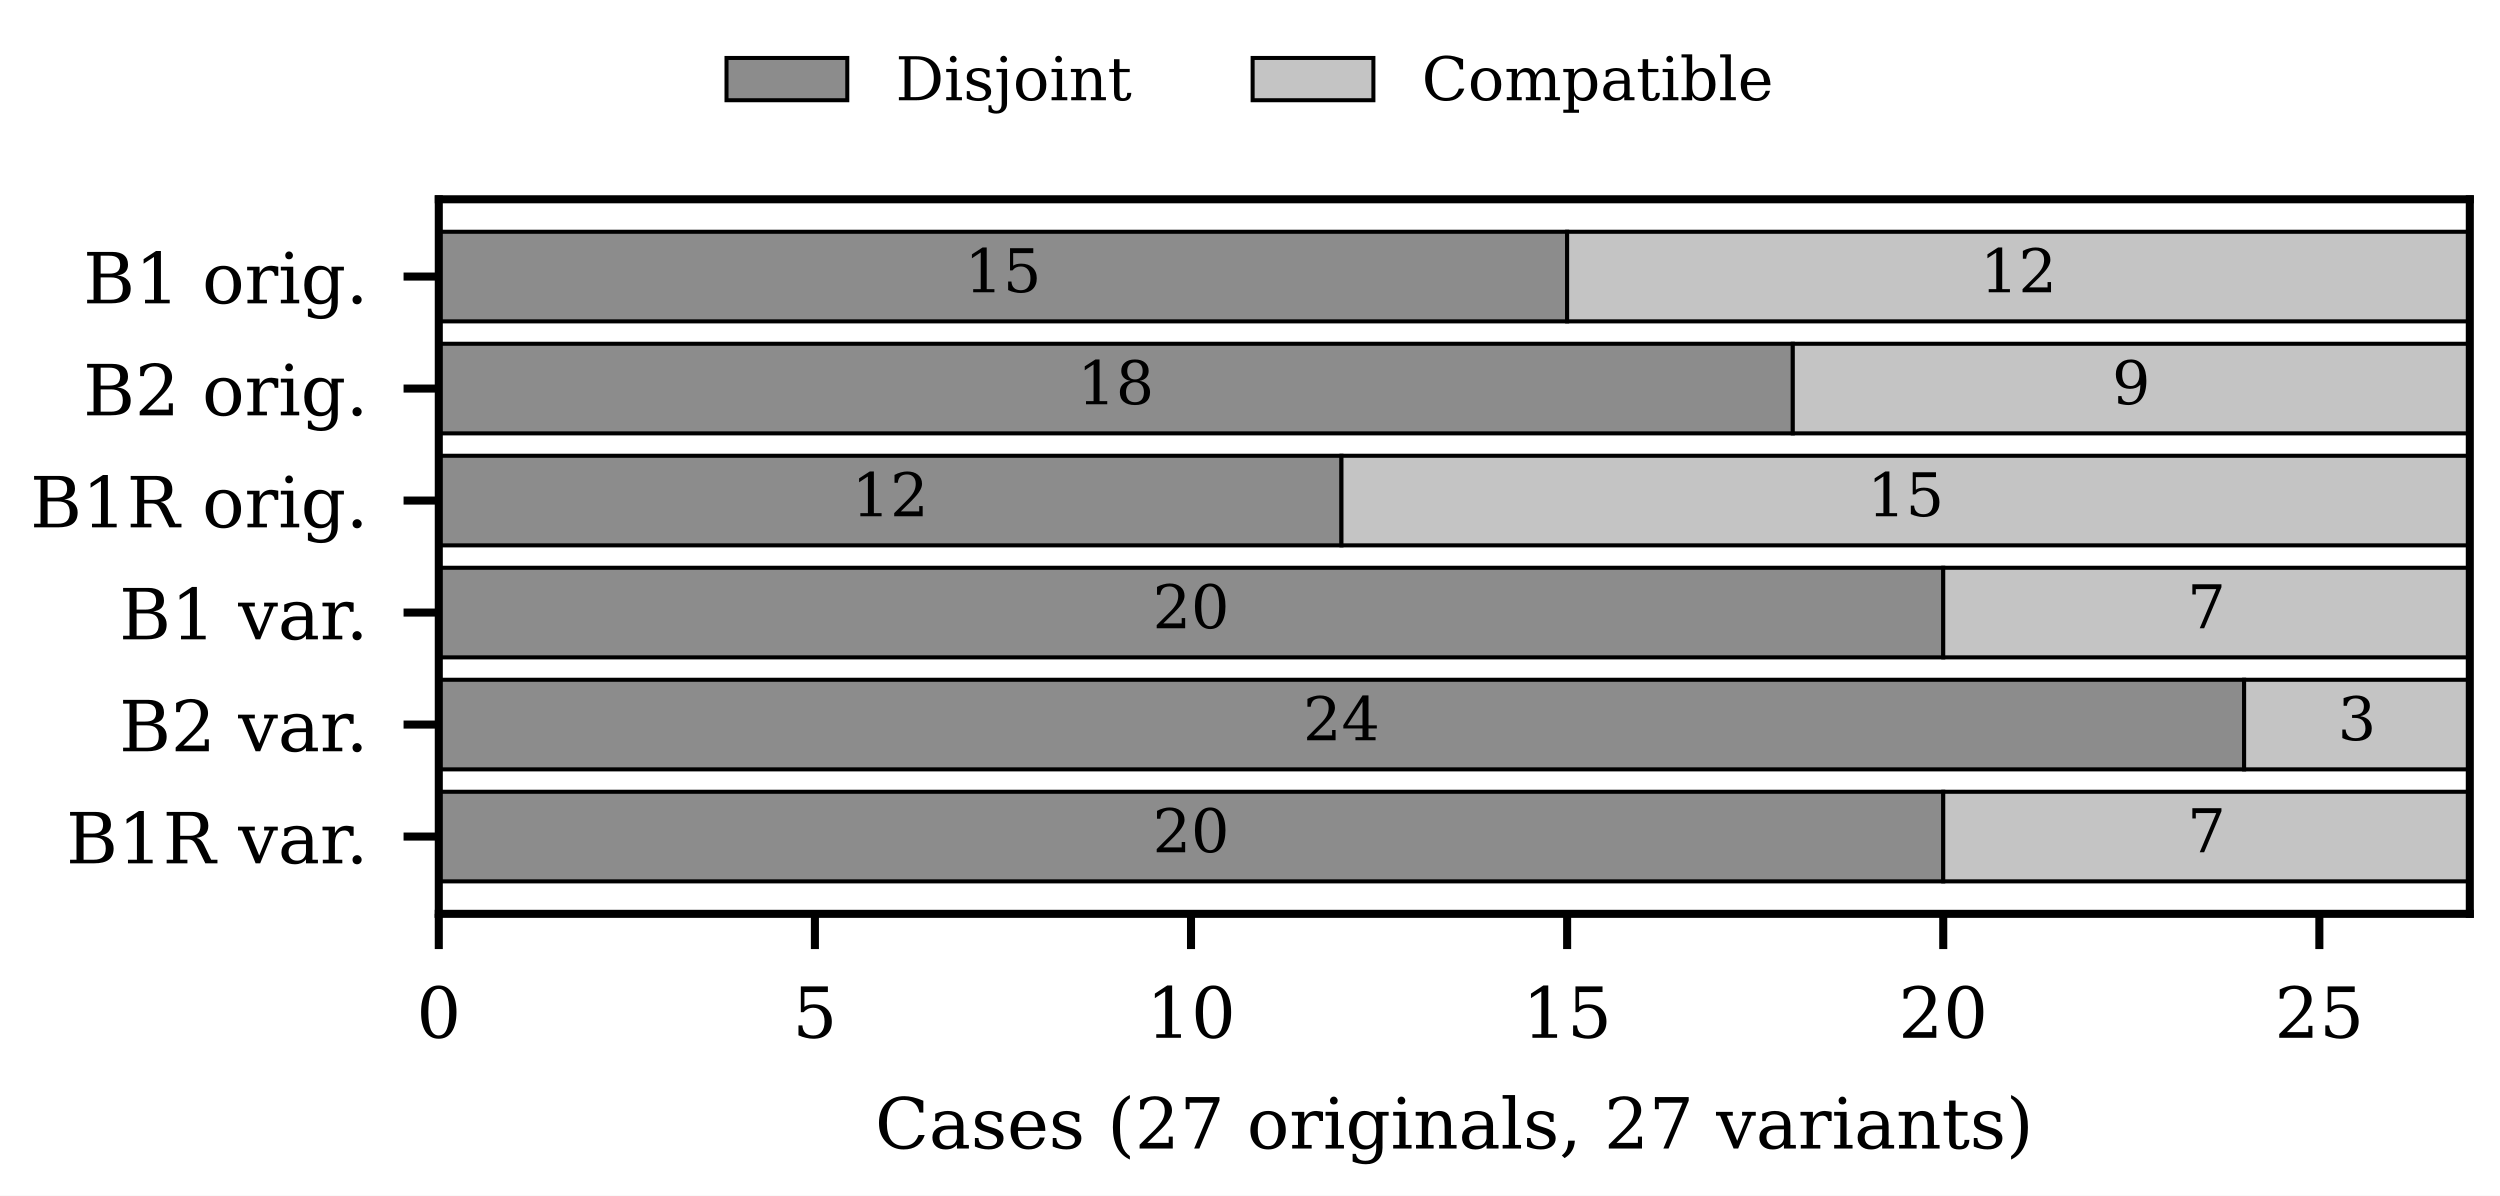
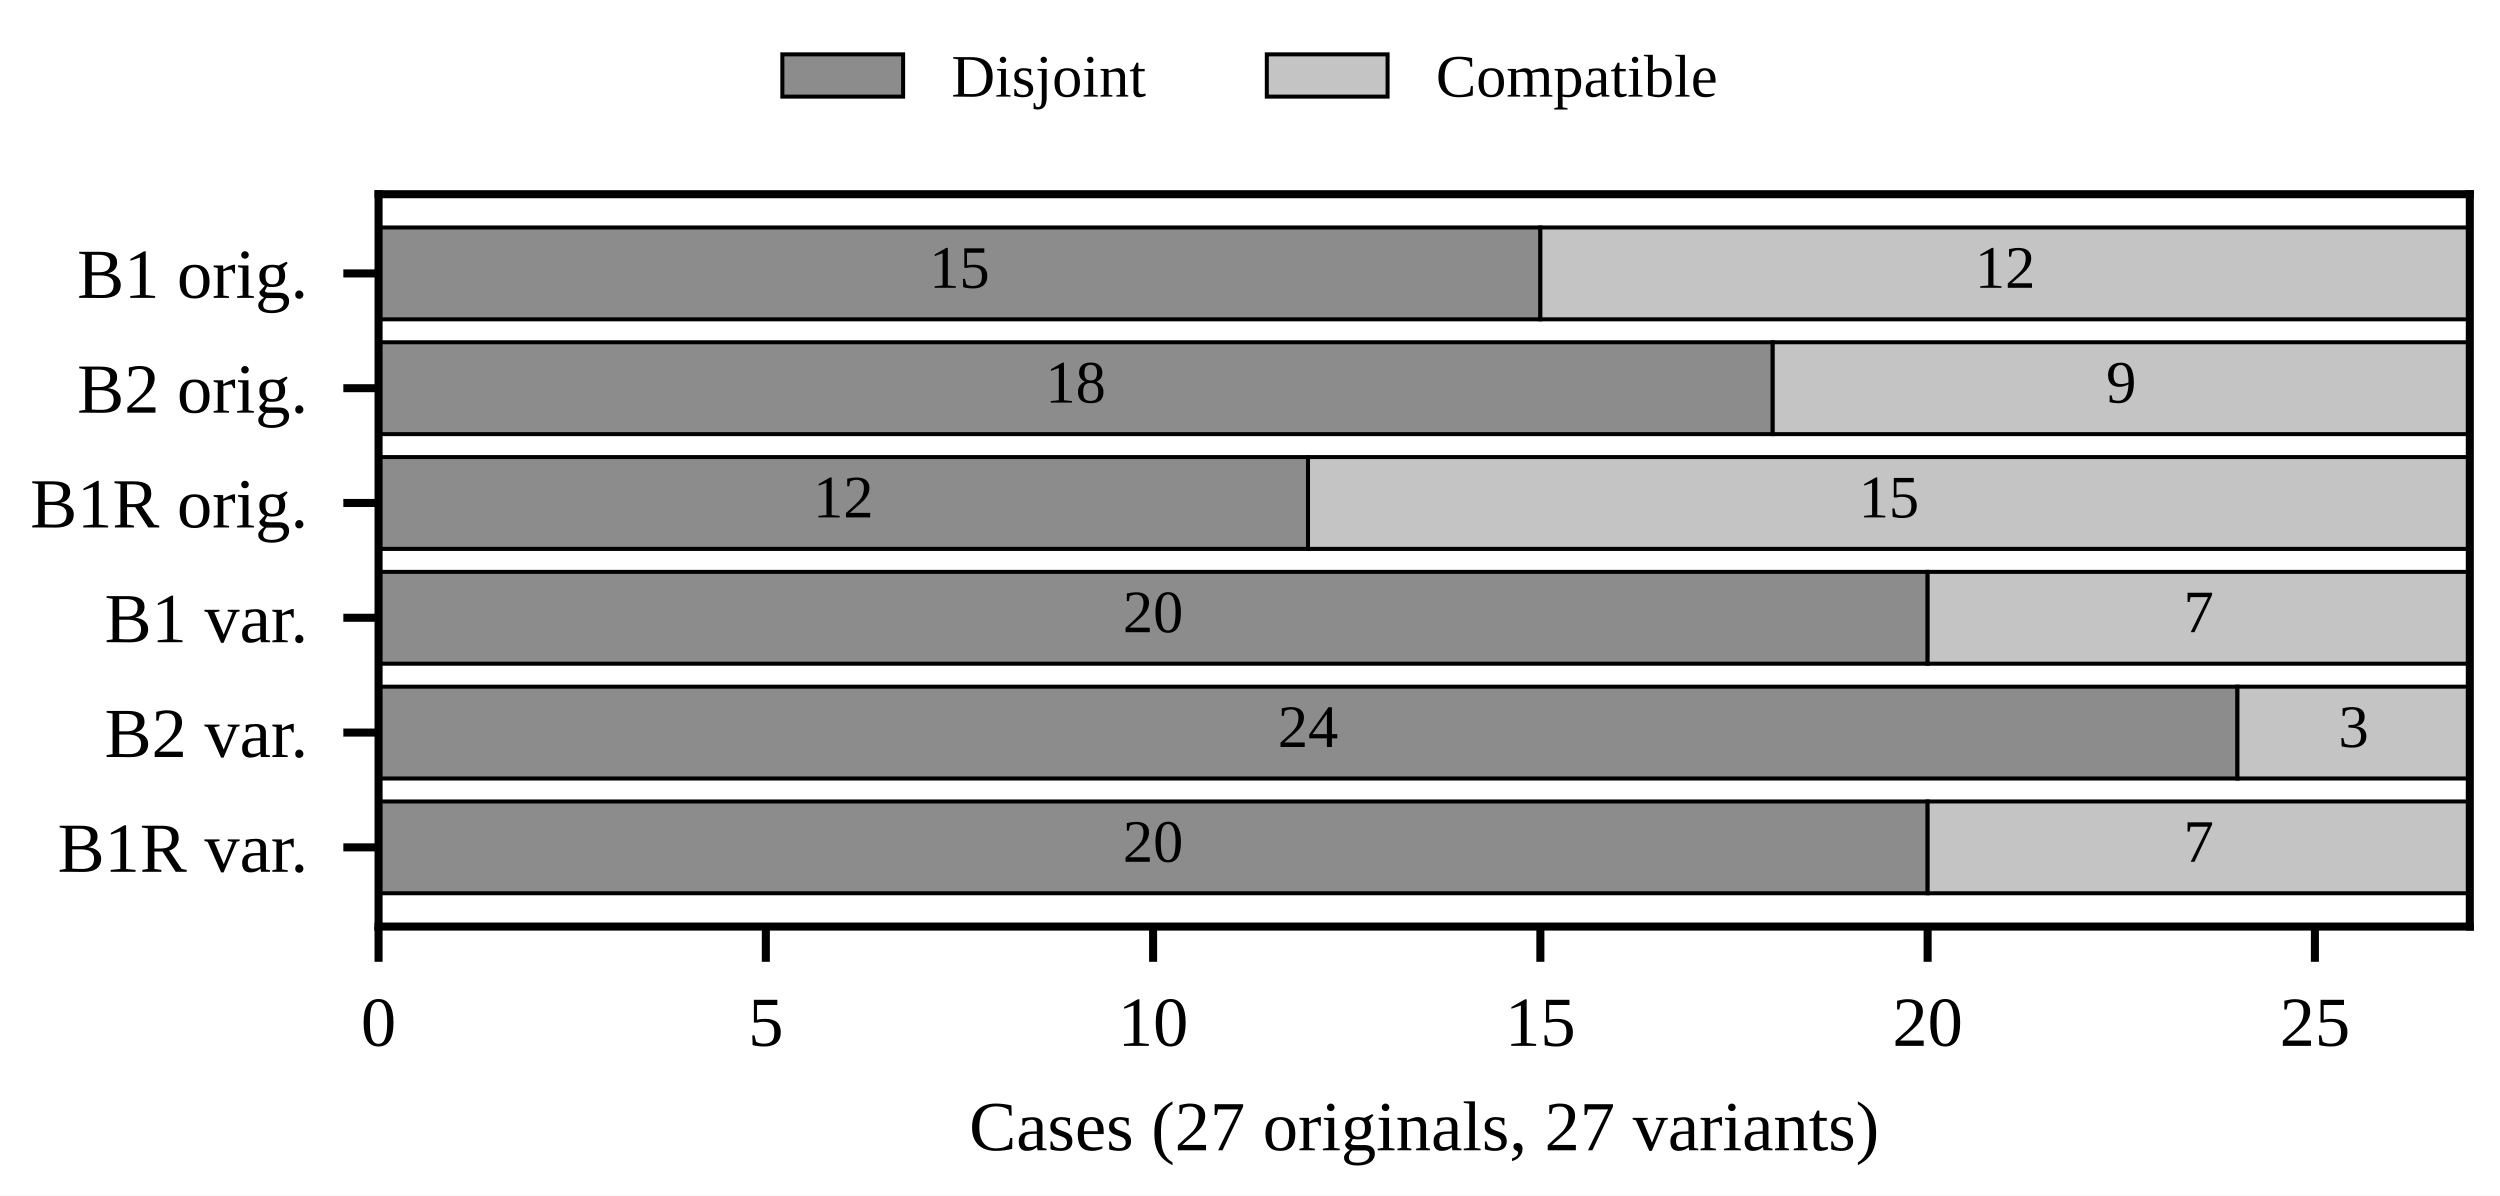
<svg xmlns="http://www.w3.org/2000/svg" xmlns:xlink="http://www.w3.org/1999/xlink" width="248.4pt" height="118.8pt" viewBox="0 0 248.4 118.8" version="1.1">
  <defs>
    <style type="text/css">*{stroke-linejoin: round; stroke-linecap: butt}</style>
  </defs>
  <g id="figure_1">
    <g id="patch_1">
      <path d="M 0 118.8  L 248.4 118.8  L 248.4 0  L 0 0  z " style="fill: #ffffff" />
    </g>
    <g id="axes_1">
      <g id="patch_2">
-         <path d="M 43.598 90.799  L 245.4 90.799  L 245.4 19.801  L 43.598 19.801  z " style="fill: #ffffff" />
+         <path d="M 37.614 92.064  L 245.4 92.064  L 245.4 19.296  L 37.614 19.296  z " style="fill: #ffffff" />
      </g>
      <g id="patch_3">
-         <path d="M 43.598 23.028  L 155.71 23.028  L 155.71 31.931  L 43.598 31.931  z " clip-path="url(#p413f3ab5cc)" style="fill: #8c8c8c; stroke: #000000; stroke-width: 0.4; stroke-linejoin: miter" />
+         <path d="M 37.614 22.603  L 153.051 22.603  L 153.051 31.728  L 37.614 31.728  z " clip-path="url(#pef6d1259d9)" style="fill: #8c8c8c; stroke: #000000; stroke-width: 0.4; stroke-linejoin: miter" />
      </g>
      <g id="patch_4">
-         <path d="M 155.71 23.028  L 245.4 23.028  L 245.4 31.931  L 155.71 31.931  z " clip-path="url(#p413f3ab5cc)" style="fill: #c4c4c4; stroke: #000000; stroke-width: 0.4; stroke-linejoin: miter" />
+         <path d="M 153.051 22.603  L 245.4 22.603  L 245.4 31.728  L 153.051 31.728  z " clip-path="url(#pef6d1259d9)" style="fill: #c4c4c4; stroke: #000000; stroke-width: 0.4; stroke-linejoin: miter" />
      </g>
      <g id="patch_5">
-         <path d="M 43.598 34.157  L 178.133 34.157  L 178.133 43.059  L 43.598 43.059  z " clip-path="url(#p413f3ab5cc)" style="fill: #8c8c8c; stroke: #000000; stroke-width: 0.4; stroke-linejoin: miter" />
+         <path d="M 37.614 34.009  L 176.138 34.009  L 176.138 43.134  L 37.614 43.134  z " clip-path="url(#pef6d1259d9)" style="fill: #8c8c8c; stroke: #000000; stroke-width: 0.4; stroke-linejoin: miter" />
      </g>
      <g id="patch_6">
-         <path d="M 178.133 34.157  L 245.4 34.157  L 245.4 43.059  L 178.133 43.059  z " clip-path="url(#p413f3ab5cc)" style="fill: #c4c4c4; stroke: #000000; stroke-width: 0.4; stroke-linejoin: miter" />
+         <path d="M 176.138 34.009  L 245.4 34.009  L 245.4 43.134  L 176.138 43.134  z " clip-path="url(#pef6d1259d9)" style="fill: #c4c4c4; stroke: #000000; stroke-width: 0.4; stroke-linejoin: miter" />
      </g>
      <g id="patch_7">
-         <path d="M 43.598 45.285  L 133.288 45.285  L 133.288 54.187  L 43.598 54.187  z " clip-path="url(#p413f3ab5cc)" style="fill: #8c8c8c; stroke: #000000; stroke-width: 0.4; stroke-linejoin: miter" />
+         <path d="M 37.614 45.415  L 129.963 45.415  L 129.963 54.539  L 37.614 54.539  z " clip-path="url(#pef6d1259d9)" style="fill: #8c8c8c; stroke: #000000; stroke-width: 0.4; stroke-linejoin: miter" />
      </g>
      <g id="patch_8">
-         <path d="M 133.288 45.285  L 245.4 45.285  L 245.4 54.187  L 133.288 54.187  z " clip-path="url(#p413f3ab5cc)" style="fill: #c4c4c4; stroke: #000000; stroke-width: 0.4; stroke-linejoin: miter" />
+         <path d="M 129.963 45.415  L 245.4 45.415  L 245.4 54.539  L 129.963 54.539  z " clip-path="url(#pef6d1259d9)" style="fill: #c4c4c4; stroke: #000000; stroke-width: 0.4; stroke-linejoin: miter" />
      </g>
      <g id="patch_9">
-         <path d="M 43.598 56.413  L 193.081 56.413  L 193.081 65.316  L 43.598 65.316  z " clip-path="url(#p413f3ab5cc)" style="fill: #8c8c8c; stroke: #000000; stroke-width: 0.4; stroke-linejoin: miter" />
+         <path d="M 37.614 56.82  L 191.529 56.82  L 191.529 65.945  L 37.614 65.945  z " clip-path="url(#pef6d1259d9)" style="fill: #8c8c8c; stroke: #000000; stroke-width: 0.4; stroke-linejoin: miter" />
      </g>
      <g id="patch_10">
-         <path d="M 193.081 56.413  L 245.4 56.413  L 245.4 65.316  L 193.081 65.316  z " clip-path="url(#p413f3ab5cc)" style="fill: #c4c4c4; stroke: #000000; stroke-width: 0.4; stroke-linejoin: miter" />
+         <path d="M 191.529 56.82  L 245.4 56.82  L 245.4 65.945  L 191.529 65.945  z " clip-path="url(#pef6d1259d9)" style="fill: #c4c4c4; stroke: #000000; stroke-width: 0.4; stroke-linejoin: miter" />
      </g>
      <g id="patch_11">
-         <path d="M 43.598 67.541  L 222.977 67.541  L 222.977 76.444  L 43.598 76.444  z " clip-path="url(#p413f3ab5cc)" style="fill: #8c8c8c; stroke: #000000; stroke-width: 0.4; stroke-linejoin: miter" />
+         <path d="M 37.614 68.226  L 222.312 68.226  L 222.312 77.351  L 37.614 77.351  z " clip-path="url(#pef6d1259d9)" style="fill: #8c8c8c; stroke: #000000; stroke-width: 0.4; stroke-linejoin: miter" />
      </g>
      <g id="patch_12">
-         <path d="M 222.977 67.541  L 245.4 67.541  L 245.4 76.444  L 222.977 76.444  z " clip-path="url(#p413f3ab5cc)" style="fill: #c4c4c4; stroke: #000000; stroke-width: 0.4; stroke-linejoin: miter" />
+         <path d="M 222.312 68.226  L 245.4 68.226  L 245.4 77.351  L 222.312 77.351  z " clip-path="url(#pef6d1259d9)" style="fill: #c4c4c4; stroke: #000000; stroke-width: 0.4; stroke-linejoin: miter" />
      </g>
      <g id="patch_13">
-         <path d="M 43.598 78.669  L 193.081 78.669  L 193.081 87.572  L 43.598 87.572  z " clip-path="url(#p413f3ab5cc)" style="fill: #8c8c8c; stroke: #000000; stroke-width: 0.4; stroke-linejoin: miter" />
+         <path d="M 37.614 79.632  L 191.529 79.632  L 191.529 88.756  L 37.614 88.756  z " clip-path="url(#pef6d1259d9)" style="fill: #8c8c8c; stroke: #000000; stroke-width: 0.4; stroke-linejoin: miter" />
      </g>
      <g id="patch_14">
-         <path d="M 193.081 78.669  L 245.4 78.669  L 245.4 87.572  L 193.081 87.572  z " clip-path="url(#p413f3ab5cc)" style="fill: #c4c4c4; stroke: #000000; stroke-width: 0.4; stroke-linejoin: miter" />
+         <path d="M 191.529 79.632  L 245.4 79.632  L 245.4 88.756  L 191.529 88.756  z " clip-path="url(#pef6d1259d9)" style="fill: #c4c4c4; stroke: #000000; stroke-width: 0.4; stroke-linejoin: miter" />
      </g>
      <g id="matplotlib.axis_1">
        <g id="xtick_1">
          <g id="line2d_1">
            <defs>
-               <path id="m9315a03554" d="M 0 0  L 0 3.5  " style="stroke: #000000; stroke-width: 0.8" />
+               <path id="mcaaf80b743" d="M 0 0  L 0 3.5  " style="stroke: #000000; stroke-width: 0.8" />
            </defs>
            <g>
-               <use xlink:href="#m9315a03554" x="43.598" y="90.799" style="stroke: #000000; stroke-width: 0.8" />
+               <use xlink:href="#mcaaf80b743" x="37.614" y="92.064" style="stroke: #000000; stroke-width: 0.8" />
            </g>
          </g>
          <g id="text_1">
-             <text style="font-size: 7px; font-family: 'DejaVu Serif', 'Bitstream Vera Serif', 'Computer Modern Roman', 'New Century Schoolbook', 'Century Schoolbook L', 'Utopia', 'ITC Bookman', 'Bookman', 'Nimbus Roman No9 L', 'Times New Roman', 'Times', 'Palatino', 'Charter', serif; text-anchor: middle" x="43.598" y="103.118" transform="rotate(-0 43.59805 103.1176)">0</text>
+             <text style="font-size: 7px; font-family: 'Times New Roman', 'Nimbus Roman', 'Times', 'DejaVu Serif', serif; text-anchor: middle" x="37.614" y="103.918" transform="rotate(-0 37.61415 103.9177)">0</text>
          </g>
        </g>
        <g id="xtick_2">
          <g id="line2d_2">
            <g>
-               <use xlink:href="#m9315a03554" x="80.969" y="90.799" style="stroke: #000000; stroke-width: 0.8" />
+               <use xlink:href="#mcaaf80b743" x="76.093" y="92.064" style="stroke: #000000; stroke-width: 0.8" />
            </g>
          </g>
          <g id="text_2">
-             <text style="font-size: 7px; font-family: 'DejaVu Serif', 'Bitstream Vera Serif', 'Computer Modern Roman', 'New Century Schoolbook', 'Century Schoolbook L', 'Utopia', 'ITC Bookman', 'Bookman', 'Nimbus Roman No9 L', 'Times New Roman', 'Times', 'Palatino', 'Charter', serif; text-anchor: middle" x="80.969" y="103.118" transform="rotate(-0 80.96874 103.1176)">5</text>
+             <text style="font-size: 7px; font-family: 'Times New Roman', 'Nimbus Roman', 'Times', 'DejaVu Serif', serif; text-anchor: middle" x="76.093" y="103.918" transform="rotate(-0 76.09296 103.9177)">5</text>
          </g>
        </g>
        <g id="xtick_3">
          <g id="line2d_3">
            <g>
-               <use xlink:href="#m9315a03554" x="118.339" y="90.799" style="stroke: #000000; stroke-width: 0.8" />
+               <use xlink:href="#mcaaf80b743" x="114.572" y="92.064" style="stroke: #000000; stroke-width: 0.8" />
            </g>
          </g>
          <g id="text_3">
-             <text style="font-size: 7px; font-family: 'DejaVu Serif', 'Bitstream Vera Serif', 'Computer Modern Roman', 'New Century Schoolbook', 'Century Schoolbook L', 'Utopia', 'ITC Bookman', 'Bookman', 'Nimbus Roman No9 L', 'Times New Roman', 'Times', 'Palatino', 'Charter', serif; text-anchor: middle" x="118.339" y="103.118" transform="rotate(-0 118.3394 103.1176)">10</text>
+             <text style="font-size: 7px; font-family: 'Times New Roman', 'Nimbus Roman', 'Times', 'DejaVu Serif', serif; text-anchor: middle" x="114.572" y="103.918" transform="rotate(-0 114.5718 103.9177)">10</text>
          </g>
        </g>
        <g id="xtick_4">
          <g id="line2d_4">
            <g>
-               <use xlink:href="#m9315a03554" x="155.71" y="90.799" style="stroke: #000000; stroke-width: 0.8" />
+               <use xlink:href="#mcaaf80b743" x="153.051" y="92.064" style="stroke: #000000; stroke-width: 0.8" />
            </g>
          </g>
          <g id="text_4">
-             <text style="font-size: 7px; font-family: 'DejaVu Serif', 'Bitstream Vera Serif', 'Computer Modern Roman', 'New Century Schoolbook', 'Century Schoolbook L', 'Utopia', 'ITC Bookman', 'Bookman', 'Nimbus Roman No9 L', 'Times New Roman', 'Times', 'Palatino', 'Charter', serif; text-anchor: middle" x="155.71" y="103.118" transform="rotate(-0 155.7101 103.1176)">15</text>
+             <text style="font-size: 7px; font-family: 'Times New Roman', 'Nimbus Roman', 'Times', 'DejaVu Serif', serif; text-anchor: middle" x="153.051" y="103.918" transform="rotate(-0 153.0506 103.9177)">15</text>
          </g>
        </g>
        <g id="xtick_5">
          <g id="line2d_5">
            <g>
-               <use xlink:href="#m9315a03554" x="193.081" y="90.799" style="stroke: #000000; stroke-width: 0.8" />
+               <use xlink:href="#mcaaf80b743" x="191.529" y="92.064" style="stroke: #000000; stroke-width: 0.8" />
            </g>
          </g>
          <g id="text_5">
-             <text style="font-size: 7px; font-family: 'DejaVu Serif', 'Bitstream Vera Serif', 'Computer Modern Roman', 'New Century Schoolbook', 'Century Schoolbook L', 'Utopia', 'ITC Bookman', 'Bookman', 'Nimbus Roman No9 L', 'Times New Roman', 'Times', 'Palatino', 'Charter', serif; text-anchor: middle" x="193.081" y="103.118" transform="rotate(-0 193.0808 103.1176)">20</text>
+             <text style="font-size: 7px; font-family: 'Times New Roman', 'Nimbus Roman', 'Times', 'DejaVu Serif', serif; text-anchor: middle" x="191.529" y="103.918" transform="rotate(-0 191.5294 103.9177)">20</text>
          </g>
        </g>
        <g id="xtick_6">
          <g id="line2d_6">
            <g>
-               <use xlink:href="#m9315a03554" x="230.451" y="90.799" style="stroke: #000000; stroke-width: 0.8" />
+               <use xlink:href="#mcaaf80b743" x="230.008" y="92.064" style="stroke: #000000; stroke-width: 0.8" />
            </g>
          </g>
          <g id="text_6">
-             <text style="font-size: 7px; font-family: 'DejaVu Serif', 'Bitstream Vera Serif', 'Computer Modern Roman', 'New Century Schoolbook', 'Century Schoolbook L', 'Utopia', 'ITC Bookman', 'Bookman', 'Nimbus Roman No9 L', 'Times New Roman', 'Times', 'Palatino', 'Charter', serif; text-anchor: middle" x="230.451" y="103.118" transform="rotate(-0 230.4515 103.1176)">25</text>
+             <text style="font-size: 7px; font-family: 'Times New Roman', 'Nimbus Roman', 'Times', 'DejaVu Serif', serif; text-anchor: middle" x="230.008" y="103.918" transform="rotate(-0 230.0082 103.9177)">25</text>
          </g>
        </g>
        <g id="text_7">
-           <text style="font-size: 7px; font-family: 'DejaVu Serif', 'Bitstream Vera Serif', 'Computer Modern Roman', 'New Century Schoolbook', 'Century Schoolbook L', 'Utopia', 'ITC Bookman', 'Bookman', 'Nimbus Roman No9 L', 'Times New Roman', 'Times', 'Palatino', 'Charter', serif; text-anchor: middle" x="144.499" y="114.118" transform="rotate(-0 144.4989 114.1181)">Cases (27 originals, 27 variants)</text>
+           <text style="font-size: 7px; font-family: 'Times New Roman', 'Nimbus Roman', 'Times', 'DejaVu Serif', serif; text-anchor: middle" x="141.507" y="114.289" transform="rotate(-0 141.507 114.289)">Cases (27 originals, 27 variants)</text>
        </g>
      </g>
      <g id="matplotlib.axis_2">
        <g id="ytick_1">
          <g id="line2d_7">
            <defs>
-               <path id="m5e135125f3" d="M 0 0  L -3.5 0  " style="stroke: #000000; stroke-width: 0.8" />
+               <path id="m2ce5e8076d" d="M 0 0  L -3.5 0  " style="stroke: #000000; stroke-width: 0.8" />
            </defs>
            <g>
-               <use xlink:href="#m5e135125f3" x="43.598" y="27.48" style="stroke: #000000; stroke-width: 0.8" />
+               <use xlink:href="#m2ce5e8076d" x="37.614" y="27.166" style="stroke: #000000; stroke-width: 0.8" />
            </g>
          </g>
          <g id="text_8">
-             <text style="font-size: 7px; font-family: 'DejaVu Serif', 'Bitstream Vera Serif', 'Computer Modern Roman', 'New Century Schoolbook', 'Century Schoolbook L', 'Utopia', 'ITC Bookman', 'Bookman', 'Nimbus Roman No9 L', 'Times New Roman', 'Times', 'Palatino', 'Charter', serif; text-anchor: end" x="36.598" y="30.139" transform="rotate(-0 36.59805 30.13884)">B1 orig.</text>
+             <text style="font-size: 7px; font-family: 'Times New Roman', 'Nimbus Roman', 'Times', 'DejaVu Serif', serif; text-anchor: end" x="30.614" y="29.596" transform="rotate(-0 30.61415 29.5959)">B1 orig.</text>
          </g>
        </g>
        <g id="ytick_2">
          <g id="line2d_8">
            <g>
-               <use xlink:href="#m5e135125f3" x="43.598" y="38.608" style="stroke: #000000; stroke-width: 0.8" />
+               <use xlink:href="#m2ce5e8076d" x="37.614" y="38.571" style="stroke: #000000; stroke-width: 0.8" />
            </g>
          </g>
          <g id="text_9">
-             <text style="font-size: 7px; font-family: 'DejaVu Serif', 'Bitstream Vera Serif', 'Computer Modern Roman', 'New Century Schoolbook', 'Century Schoolbook L', 'Utopia', 'ITC Bookman', 'Bookman', 'Nimbus Roman No9 L', 'Times New Roman', 'Times', 'Palatino', 'Charter', serif; text-anchor: end" x="36.598" y="41.267" transform="rotate(-0 36.59805 41.26705)">B2 orig.</text>
+             <text style="font-size: 7px; font-family: 'Times New Roman', 'Nimbus Roman', 'Times', 'DejaVu Serif', serif; text-anchor: end" x="30.614" y="41.002" transform="rotate(-0 30.61415 41.00162)">B2 orig.</text>
          </g>
        </g>
        <g id="ytick_3">
          <g id="line2d_9">
            <g>
-               <use xlink:href="#m5e135125f3" x="43.598" y="49.736" style="stroke: #000000; stroke-width: 0.8" />
+               <use xlink:href="#m2ce5e8076d" x="37.614" y="49.977" style="stroke: #000000; stroke-width: 0.8" />
            </g>
          </g>
          <g id="text_10">
-             <text style="font-size: 7px; font-family: 'DejaVu Serif', 'Bitstream Vera Serif', 'Computer Modern Roman', 'New Century Schoolbook', 'Century Schoolbook L', 'Utopia', 'ITC Bookman', 'Bookman', 'Nimbus Roman No9 L', 'Times New Roman', 'Times', 'Palatino', 'Charter', serif; text-anchor: end" x="36.598" y="52.395" transform="rotate(-0 36.59805 52.39527)">B1R orig.</text>
+             <text style="font-size: 7px; font-family: 'Times New Roman', 'Nimbus Roman', 'Times', 'DejaVu Serif', serif; text-anchor: end" x="30.614" y="52.407" transform="rotate(-0 30.61415 52.40734)">B1R orig.</text>
          </g>
        </g>
        <g id="ytick_4">
          <g id="line2d_10">
            <g>
-               <use xlink:href="#m5e135125f3" x="43.598" y="60.864" style="stroke: #000000; stroke-width: 0.8" />
+               <use xlink:href="#m2ce5e8076d" x="37.614" y="61.383" style="stroke: #000000; stroke-width: 0.8" />
            </g>
          </g>
          <g id="text_11">
-             <text style="font-size: 7px; font-family: 'DejaVu Serif', 'Bitstream Vera Serif', 'Computer Modern Roman', 'New Century Schoolbook', 'Century Schoolbook L', 'Utopia', 'ITC Bookman', 'Bookman', 'Nimbus Roman No9 L', 'Times New Roman', 'Times', 'Palatino', 'Charter', serif; text-anchor: end" x="36.598" y="63.523" transform="rotate(-0 36.59805 63.52349)">B1 var.</text>
+             <text style="font-size: 7px; font-family: 'Times New Roman', 'Nimbus Roman', 'Times', 'DejaVu Serif', serif; text-anchor: end" x="30.614" y="63.81" transform="rotate(-0 30.61415 63.80951)">B1 var.</text>
          </g>
        </g>
        <g id="ytick_5">
          <g id="line2d_11">
            <g>
-               <use xlink:href="#m5e135125f3" x="43.598" y="71.993" style="stroke: #000000; stroke-width: 0.8" />
+               <use xlink:href="#m2ce5e8076d" x="37.614" y="72.788" style="stroke: #000000; stroke-width: 0.8" />
            </g>
          </g>
          <g id="text_12">
-             <text style="font-size: 7px; font-family: 'DejaVu Serif', 'Bitstream Vera Serif', 'Computer Modern Roman', 'New Century Schoolbook', 'Century Schoolbook L', 'Utopia', 'ITC Bookman', 'Bookman', 'Nimbus Roman No9 L', 'Times New Roman', 'Times', 'Palatino', 'Charter', serif; text-anchor: end" x="36.598" y="74.652" transform="rotate(-0 36.59805 74.65171)">B2 var.</text>
+             <text style="font-size: 7px; font-family: 'Times New Roman', 'Nimbus Roman', 'Times', 'DejaVu Serif', serif; text-anchor: end" x="30.614" y="75.215" transform="rotate(-0 30.61415 75.21523)">B2 var.</text>
          </g>
        </g>
        <g id="ytick_6">
          <g id="line2d_12">
            <g>
-               <use xlink:href="#m5e135125f3" x="43.598" y="83.121" style="stroke: #000000; stroke-width: 0.8" />
+               <use xlink:href="#m2ce5e8076d" x="37.614" y="84.194" style="stroke: #000000; stroke-width: 0.8" />
            </g>
          </g>
          <g id="text_13">
-             <text style="font-size: 7px; font-family: 'DejaVu Serif', 'Bitstream Vera Serif', 'Computer Modern Roman', 'New Century Schoolbook', 'Century Schoolbook L', 'Utopia', 'ITC Bookman', 'Bookman', 'Nimbus Roman No9 L', 'Times New Roman', 'Times', 'Palatino', 'Charter', serif; text-anchor: end" x="36.598" y="85.78" transform="rotate(-0 36.59805 85.77992)">B1R var.</text>
+             <text style="font-size: 7px; font-family: 'Times New Roman', 'Nimbus Roman', 'Times', 'DejaVu Serif', serif; text-anchor: end" x="30.614" y="86.621" transform="rotate(-0 30.61415 86.62095)">B1R var.</text>
          </g>
        </g>
      </g>
      <g id="patch_15">
-         <path d="M 43.598 90.799  L 43.598 19.801  " style="fill: none; stroke: #000000; stroke-width: 0.8; stroke-linejoin: miter; stroke-linecap: square" />
+         <path d="M 37.614 92.064  L 37.614 19.296  " style="fill: none; stroke: #000000; stroke-width: 0.8; stroke-linejoin: miter; stroke-linecap: square" />
      </g>
      <g id="patch_16">
-         <path d="M 245.4 90.799  L 245.4 19.801  " style="fill: none; stroke: #000000; stroke-width: 0.8; stroke-linejoin: miter; stroke-linecap: square" />
+         <path d="M 245.4 92.064  L 245.4 19.296  " style="fill: none; stroke: #000000; stroke-width: 0.8; stroke-linejoin: miter; stroke-linecap: square" />
      </g>
      <g id="patch_17">
-         <path d="M 43.598 90.799  L 245.4 90.799  " style="fill: none; stroke: #000000; stroke-width: 0.8; stroke-linejoin: miter; stroke-linecap: square" />
+         <path d="M 37.614 92.064  L 245.4 92.064  " style="fill: none; stroke: #000000; stroke-width: 0.8; stroke-linejoin: miter; stroke-linecap: square" />
      </g>
      <g id="patch_18">
-         <path d="M 43.598 19.801  L 245.4 19.801  " style="fill: none; stroke: #000000; stroke-width: 0.8; stroke-linejoin: miter; stroke-linecap: square" />
+         <path d="M 37.614 19.296  L 245.4 19.296  " style="fill: none; stroke: #000000; stroke-width: 0.8; stroke-linejoin: miter; stroke-linecap: square" />
      </g>
      <g id="text_14">
-         <text style="font-size: 6px; font-family: 'DejaVu Serif', 'Bitstream Vera Serif', 'Computer Modern Roman', 'New Century Schoolbook', 'Century Schoolbook L', 'Utopia', 'ITC Bookman', 'Bookman', 'Nimbus Roman No9 L', 'Times New Roman', 'Times', 'Palatino', 'Charter', serif; text-anchor: middle" x="99.654" y="29.038" transform="rotate(-0 99.65408 29.03825)">15</text>
+         <text style="font-size: 6px; font-family: 'Times New Roman', 'Nimbus Roman', 'Times', 'DejaVu Serif', serif; text-anchor: middle" x="95.332" y="28.598" transform="rotate(-0 95.33237 28.59821)">15</text>
      </g>
      <g id="text_15">
-         <text style="font-size: 6px; font-family: 'DejaVu Serif', 'Bitstream Vera Serif', 'Computer Modern Roman', 'New Century Schoolbook', 'Century Schoolbook L', 'Utopia', 'ITC Bookman', 'Bookman', 'Nimbus Roman No9 L', 'Times New Roman', 'Times', 'Palatino', 'Charter', serif; text-anchor: middle" x="200.555" y="29.038" transform="rotate(-0 200.5549 29.03825)">12</text>
+         <text style="font-size: 6px; font-family: 'Times New Roman', 'Nimbus Roman', 'Times', 'DejaVu Serif', serif; text-anchor: middle" x="199.225" y="28.598" transform="rotate(-0 199.2252 28.59821)">12</text>
      </g>
      <g id="text_16">
-         <text style="font-size: 6px; font-family: 'DejaVu Serif', 'Bitstream Vera Serif', 'Computer Modern Roman', 'New Century Schoolbook', 'Century Schoolbook L', 'Utopia', 'ITC Bookman', 'Bookman', 'Nimbus Roman No9 L', 'Times New Roman', 'Times', 'Palatino', 'Charter', serif; text-anchor: middle" x="110.865" y="40.166" transform="rotate(-0 110.8653 40.16647)">18</text>
+         <text style="font-size: 6px; font-family: 'Times New Roman', 'Nimbus Roman', 'Times', 'DejaVu Serif', serif; text-anchor: middle" x="106.876" y="40.004" transform="rotate(-0 106.876 40.00393)">18</text>
      </g>
      <g id="text_17">
-         <text style="font-size: 6px; font-family: 'DejaVu Serif', 'Bitstream Vera Serif', 'Computer Modern Roman', 'New Century Schoolbook', 'Century Schoolbook L', 'Utopia', 'ITC Bookman', 'Bookman', 'Nimbus Roman No9 L', 'Times New Roman', 'Times', 'Palatino', 'Charter', serif; text-anchor: middle" x="211.766" y="40.166" transform="rotate(-0 211.7661 40.16647)">9</text>
+         <text style="font-size: 6px; font-family: 'Times New Roman', 'Nimbus Roman', 'Times', 'DejaVu Serif', serif; text-anchor: middle" x="210.769" y="40.004" transform="rotate(-0 210.7688 40.00393)">9</text>
      </g>
      <g id="text_18">
-         <text style="font-size: 6px; font-family: 'DejaVu Serif', 'Bitstream Vera Serif', 'Computer Modern Roman', 'New Century Schoolbook', 'Century Schoolbook L', 'Utopia', 'ITC Bookman', 'Bookman', 'Nimbus Roman No9 L', 'Times New Roman', 'Times', 'Palatino', 'Charter', serif; text-anchor: middle" x="88.443" y="51.295" transform="rotate(-0 88.44288 51.29469)">12</text>
+         <text style="font-size: 6px; font-family: 'Times New Roman', 'Nimbus Roman', 'Times', 'DejaVu Serif', serif; text-anchor: middle" x="83.789" y="51.41" transform="rotate(-0 83.78873 51.40965)">12</text>
      </g>
      <g id="text_19">
-         <text style="font-size: 6px; font-family: 'DejaVu Serif', 'Bitstream Vera Serif', 'Computer Modern Roman', 'New Century Schoolbook', 'Century Schoolbook L', 'Utopia', 'ITC Bookman', 'Bookman', 'Nimbus Roman No9 L', 'Times New Roman', 'Times', 'Palatino', 'Charter', serif; text-anchor: middle" x="189.344" y="51.295" transform="rotate(-0 189.3437 51.29469)">15</text>
+         <text style="font-size: 6px; font-family: 'Times New Roman', 'Nimbus Roman', 'Times', 'DejaVu Serif', serif; text-anchor: middle" x="187.682" y="51.41" transform="rotate(-0 187.6815 51.40965)">15</text>
      </g>
      <g id="text_20">
-         <text style="font-size: 6px; font-family: 'DejaVu Serif', 'Bitstream Vera Serif', 'Computer Modern Roman', 'New Century Schoolbook', 'Century Schoolbook L', 'Utopia', 'ITC Bookman', 'Bookman', 'Nimbus Roman No9 L', 'Times New Roman', 'Times', 'Palatino', 'Charter', serif; text-anchor: middle" x="118.339" y="62.423" transform="rotate(-0 118.3394 62.4229)">20</text>
+         <text style="font-size: 6px; font-family: 'Times New Roman', 'Nimbus Roman', 'Times', 'DejaVu Serif', serif; text-anchor: middle" x="114.572" y="62.815" transform="rotate(-0 114.5718 62.81537)">20</text>
      </g>
      <g id="text_21">
-         <text style="font-size: 6px; font-family: 'DejaVu Serif', 'Bitstream Vera Serif', 'Computer Modern Roman', 'New Century Schoolbook', 'Century Schoolbook L', 'Utopia', 'ITC Bookman', 'Bookman', 'Nimbus Roman No9 L', 'Times New Roman', 'Times', 'Palatino', 'Charter', serif; text-anchor: middle" x="219.24" y="62.423" transform="rotate(-0 219.2403 62.4229)">7</text>
+         <text style="font-size: 6px; font-family: 'Times New Roman', 'Nimbus Roman', 'Times', 'DejaVu Serif', serif; text-anchor: middle" x="218.465" y="62.815" transform="rotate(-0 218.4646 62.81537)">7</text>
      </g>
      <g id="text_22">
-         <text style="font-size: 6px; font-family: 'DejaVu Serif', 'Bitstream Vera Serif', 'Computer Modern Roman', 'New Century Schoolbook', 'Century Schoolbook L', 'Utopia', 'ITC Bookman', 'Bookman', 'Nimbus Roman No9 L', 'Times New Roman', 'Times', 'Palatino', 'Charter', serif; text-anchor: middle" x="133.288" y="73.551" transform="rotate(-0 133.2877 73.55112)">24</text>
+         <text style="font-size: 6px; font-family: 'Times New Roman', 'Nimbus Roman', 'Times', 'DejaVu Serif', serif; text-anchor: middle" x="129.963" y="74.221" transform="rotate(-0 129.9633 74.22109)">24</text>
      </g>
      <g id="text_23">
-         <text style="font-size: 6px; font-family: 'DejaVu Serif', 'Bitstream Vera Serif', 'Computer Modern Roman', 'New Century Schoolbook', 'Century Schoolbook L', 'Utopia', 'ITC Bookman', 'Bookman', 'Nimbus Roman No9 L', 'Times New Roman', 'Times', 'Palatino', 'Charter', serif; text-anchor: middle" x="234.189" y="73.551" transform="rotate(-0 234.1886 73.55112)">3</text>
+         <text style="font-size: 6px; font-family: 'Times New Roman', 'Nimbus Roman', 'Times', 'DejaVu Serif', serif; text-anchor: middle" x="233.856" y="74.221" transform="rotate(-0 233.8561 74.22109)">3</text>
      </g>
      <g id="text_24">
-         <text style="font-size: 6px; font-family: 'DejaVu Serif', 'Bitstream Vera Serif', 'Computer Modern Roman', 'New Century Schoolbook', 'Century Schoolbook L', 'Utopia', 'ITC Bookman', 'Bookman', 'Nimbus Roman No9 L', 'Times New Roman', 'Times', 'Palatino', 'Charter', serif; text-anchor: middle" x="118.339" y="84.679" transform="rotate(-0 118.3394 84.67934)">20</text>
+         <text style="font-size: 6px; font-family: 'Times New Roman', 'Nimbus Roman', 'Times', 'DejaVu Serif', serif; text-anchor: middle" x="114.572" y="85.627" transform="rotate(-0 114.5718 85.62681)">20</text>
      </g>
      <g id="text_25">
-         <text style="font-size: 6px; font-family: 'DejaVu Serif', 'Bitstream Vera Serif', 'Computer Modern Roman', 'New Century Schoolbook', 'Century Schoolbook L', 'Utopia', 'ITC Bookman', 'Bookman', 'Nimbus Roman No9 L', 'Times New Roman', 'Times', 'Palatino', 'Charter', serif; text-anchor: middle" x="219.24" y="84.679" transform="rotate(-0 219.2403 84.67934)">7</text>
+         <text style="font-size: 6px; font-family: 'Times New Roman', 'Nimbus Roman', 'Times', 'DejaVu Serif', serif; text-anchor: middle" x="218.465" y="85.627" transform="rotate(-0 218.4646 85.62681)">7</text>
      </g>
    </g>
    <g id="legend_1">
      <g id="patch_19">
-         <path d="M 72.186 9.959  L 84.186 9.959  L 84.186 5.759  L 72.186 5.759  z " style="fill: #8c8c8c; stroke: #000000; stroke-width: 0.4; stroke-linejoin: miter" />
+         <path d="M 77.734 9.6  L 89.734 9.6  L 89.734 5.4  L 77.734 5.4  z " style="fill: #8c8c8c; stroke: #000000; stroke-width: 0.4; stroke-linejoin: miter" />
      </g>
      <g id="text_26">
-         <text style="font-size: 6px; font-family: 'DejaVu Serif', 'Bitstream Vera Serif', 'Computer Modern Roman', 'New Century Schoolbook', 'Century Schoolbook L', 'Utopia', 'ITC Bookman', 'Bookman', 'Nimbus Roman No9 L', 'Times New Roman', 'Times', 'Palatino', 'Charter', serif; text-anchor: start" x="88.986" y="9.959" transform="rotate(-0 88.98609 9.959063)">Disjoint</text>
+         <text style="font-size: 6px; font-family: 'Times New Roman', 'Nimbus Roman', 'Times', 'DejaVu Serif', serif; text-anchor: start" x="94.534" y="9.6" transform="rotate(-0 94.53375 9.6)">Disjoint</text>
      </g>
      <g id="patch_20">
-         <path d="M 124.461 9.959  L 136.461 9.959  L 136.461 5.759  L 124.461 5.759  z " style="fill: #c4c4c4; stroke: #000000; stroke-width: 0.4; stroke-linejoin: miter" />
+         <path d="M 125.87 9.6  L 137.87 9.6  L 137.87 5.4  L 125.87 5.4  z " style="fill: #c4c4c4; stroke: #000000; stroke-width: 0.4; stroke-linejoin: miter" />
      </g>
      <g id="text_27">
-         <text style="font-size: 6px; font-family: 'DejaVu Serif', 'Bitstream Vera Serif', 'Computer Modern Roman', 'New Century Schoolbook', 'Century Schoolbook L', 'Utopia', 'ITC Bookman', 'Bookman', 'Nimbus Roman No9 L', 'Times New Roman', 'Times', 'Palatino', 'Charter', serif; text-anchor: start" x="141.261" y="9.959" transform="rotate(-0 141.2611 9.959063)">Compatible</text>
+         <text style="font-size: 6px; font-family: 'Times New Roman', 'Nimbus Roman', 'Times', 'DejaVu Serif', serif; text-anchor: start" x="142.67" y="9.6" transform="rotate(-0 142.6697 9.6)">Compatible</text>
      </g>
    </g>
  </g>
  <defs>
-     <clipPath id="p413f3ab5cc">
-       <rect x="43.598" y="19.801" width="201.802" height="70.998" />
+     <clipPath id="pef6d1259d9">
+       <rect x="37.614" y="19.296" width="207.786" height="72.768" />
    </clipPath>
  </defs>
</svg>
